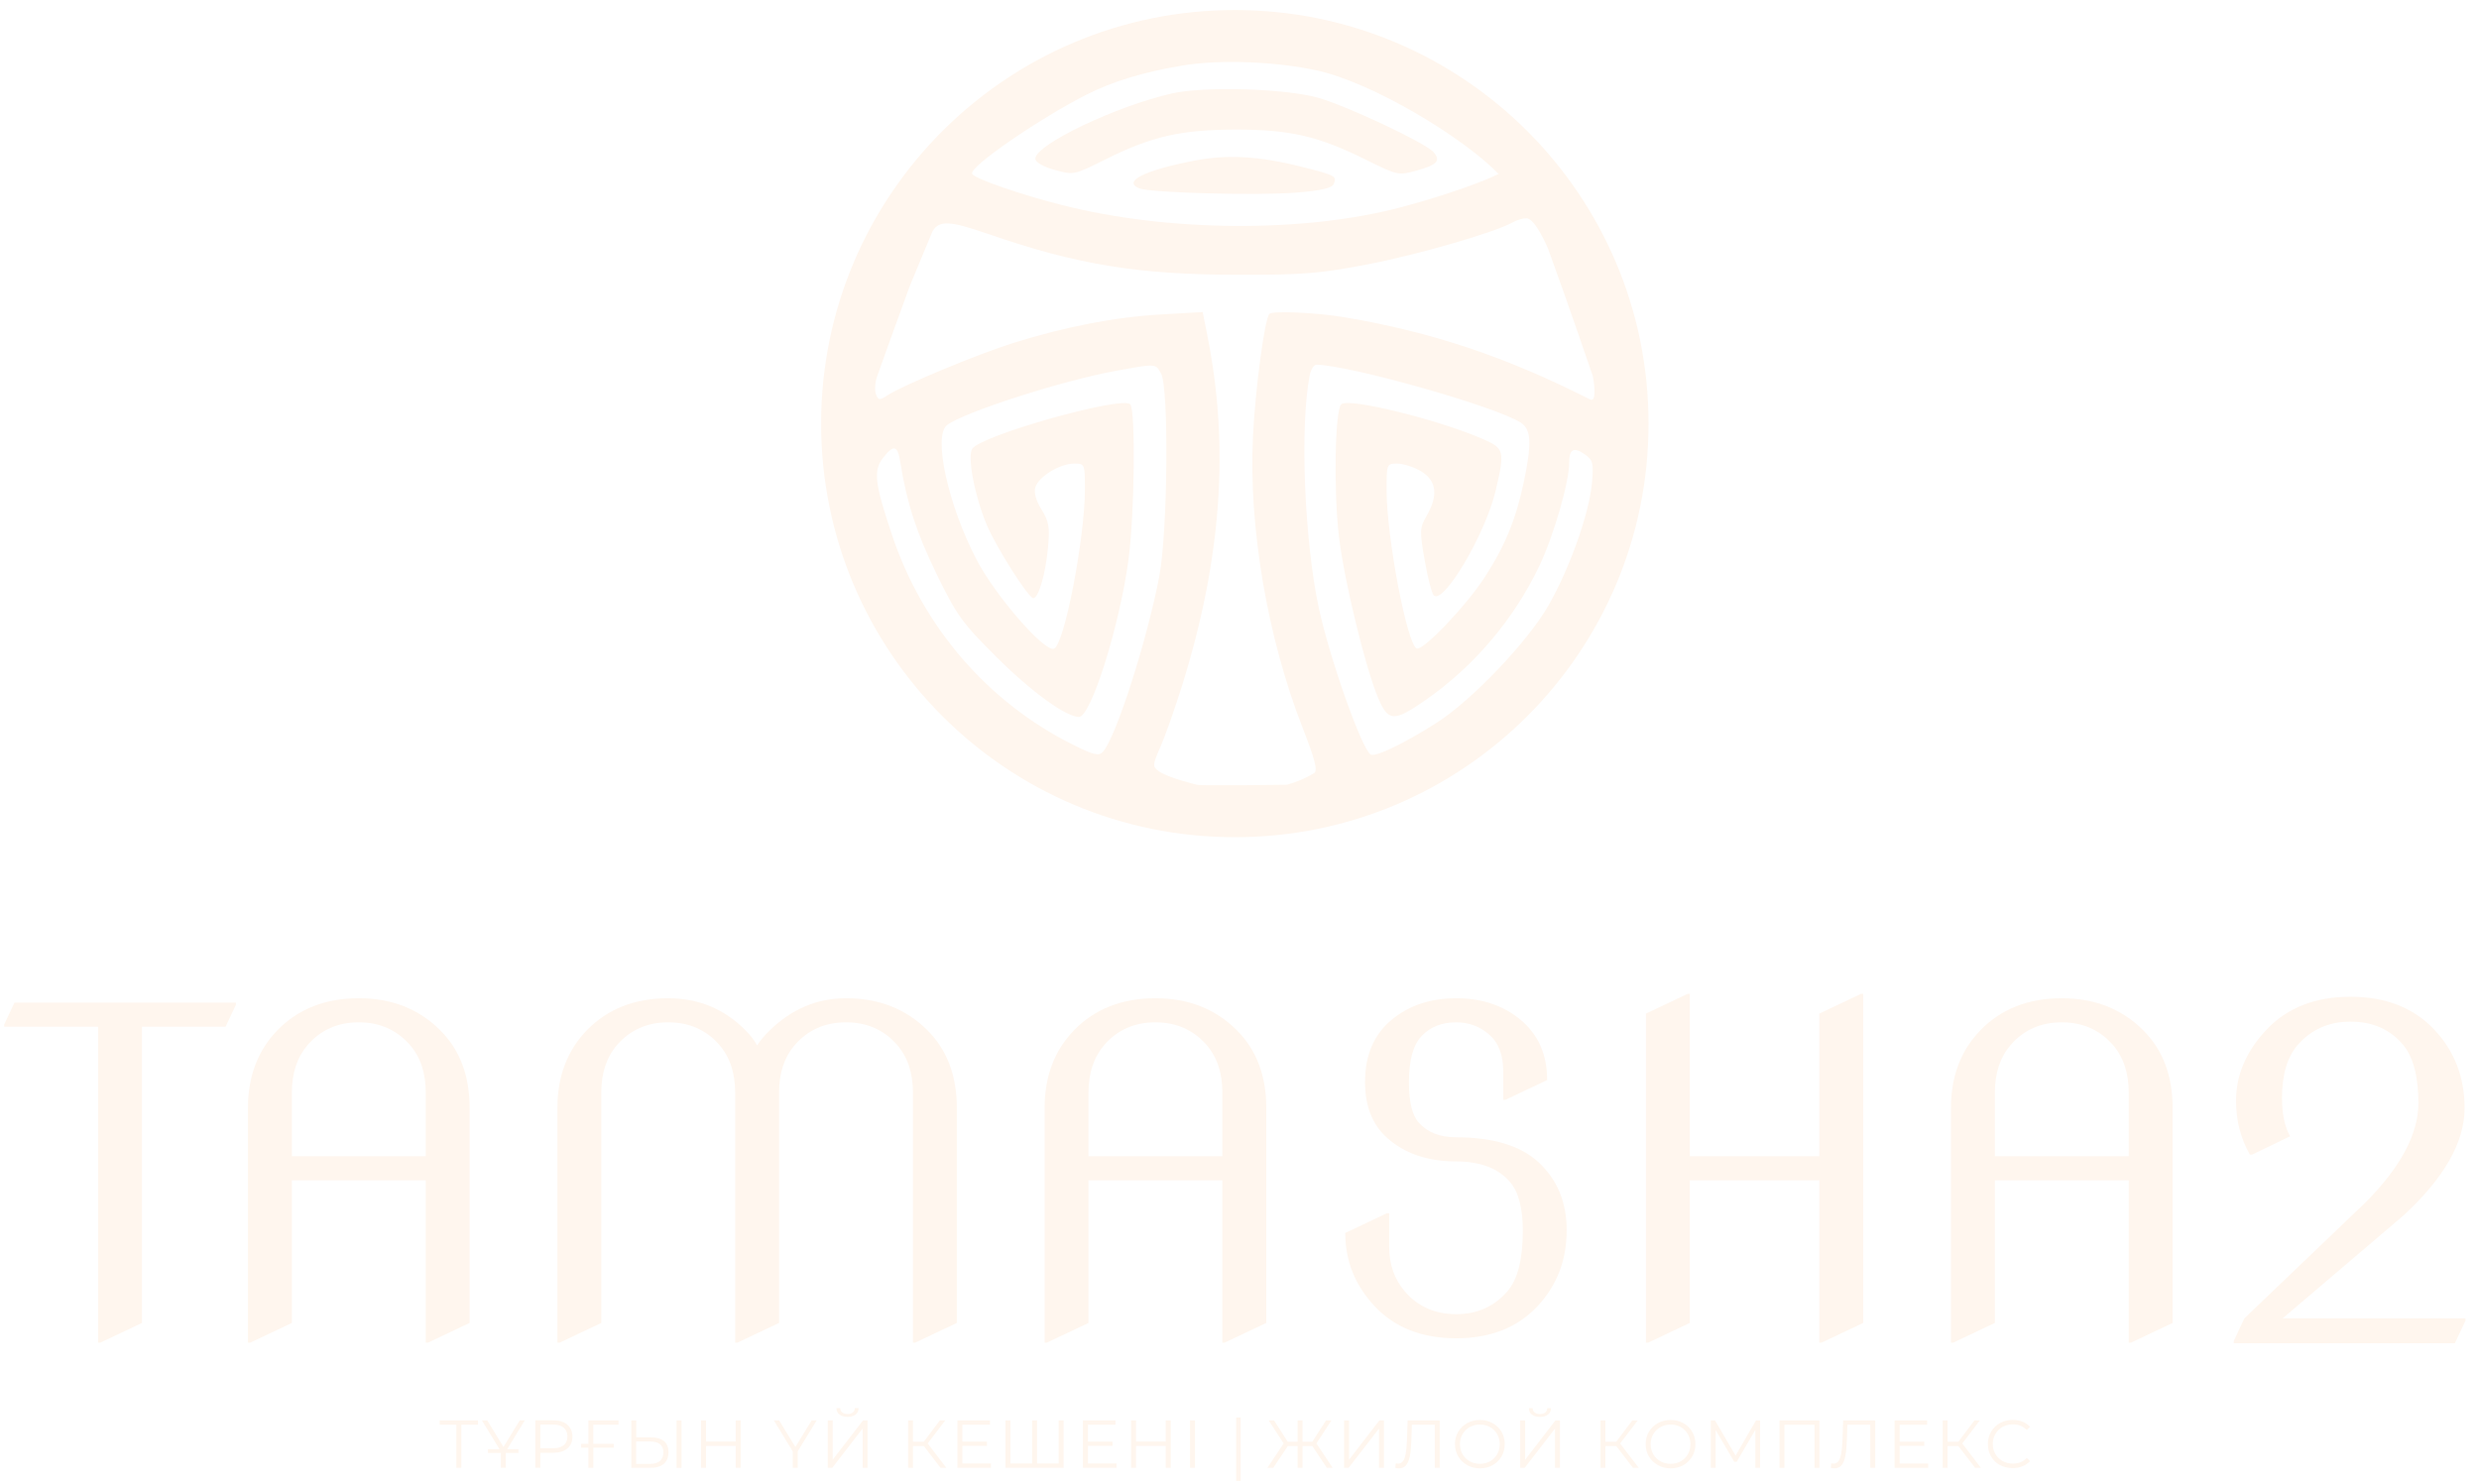
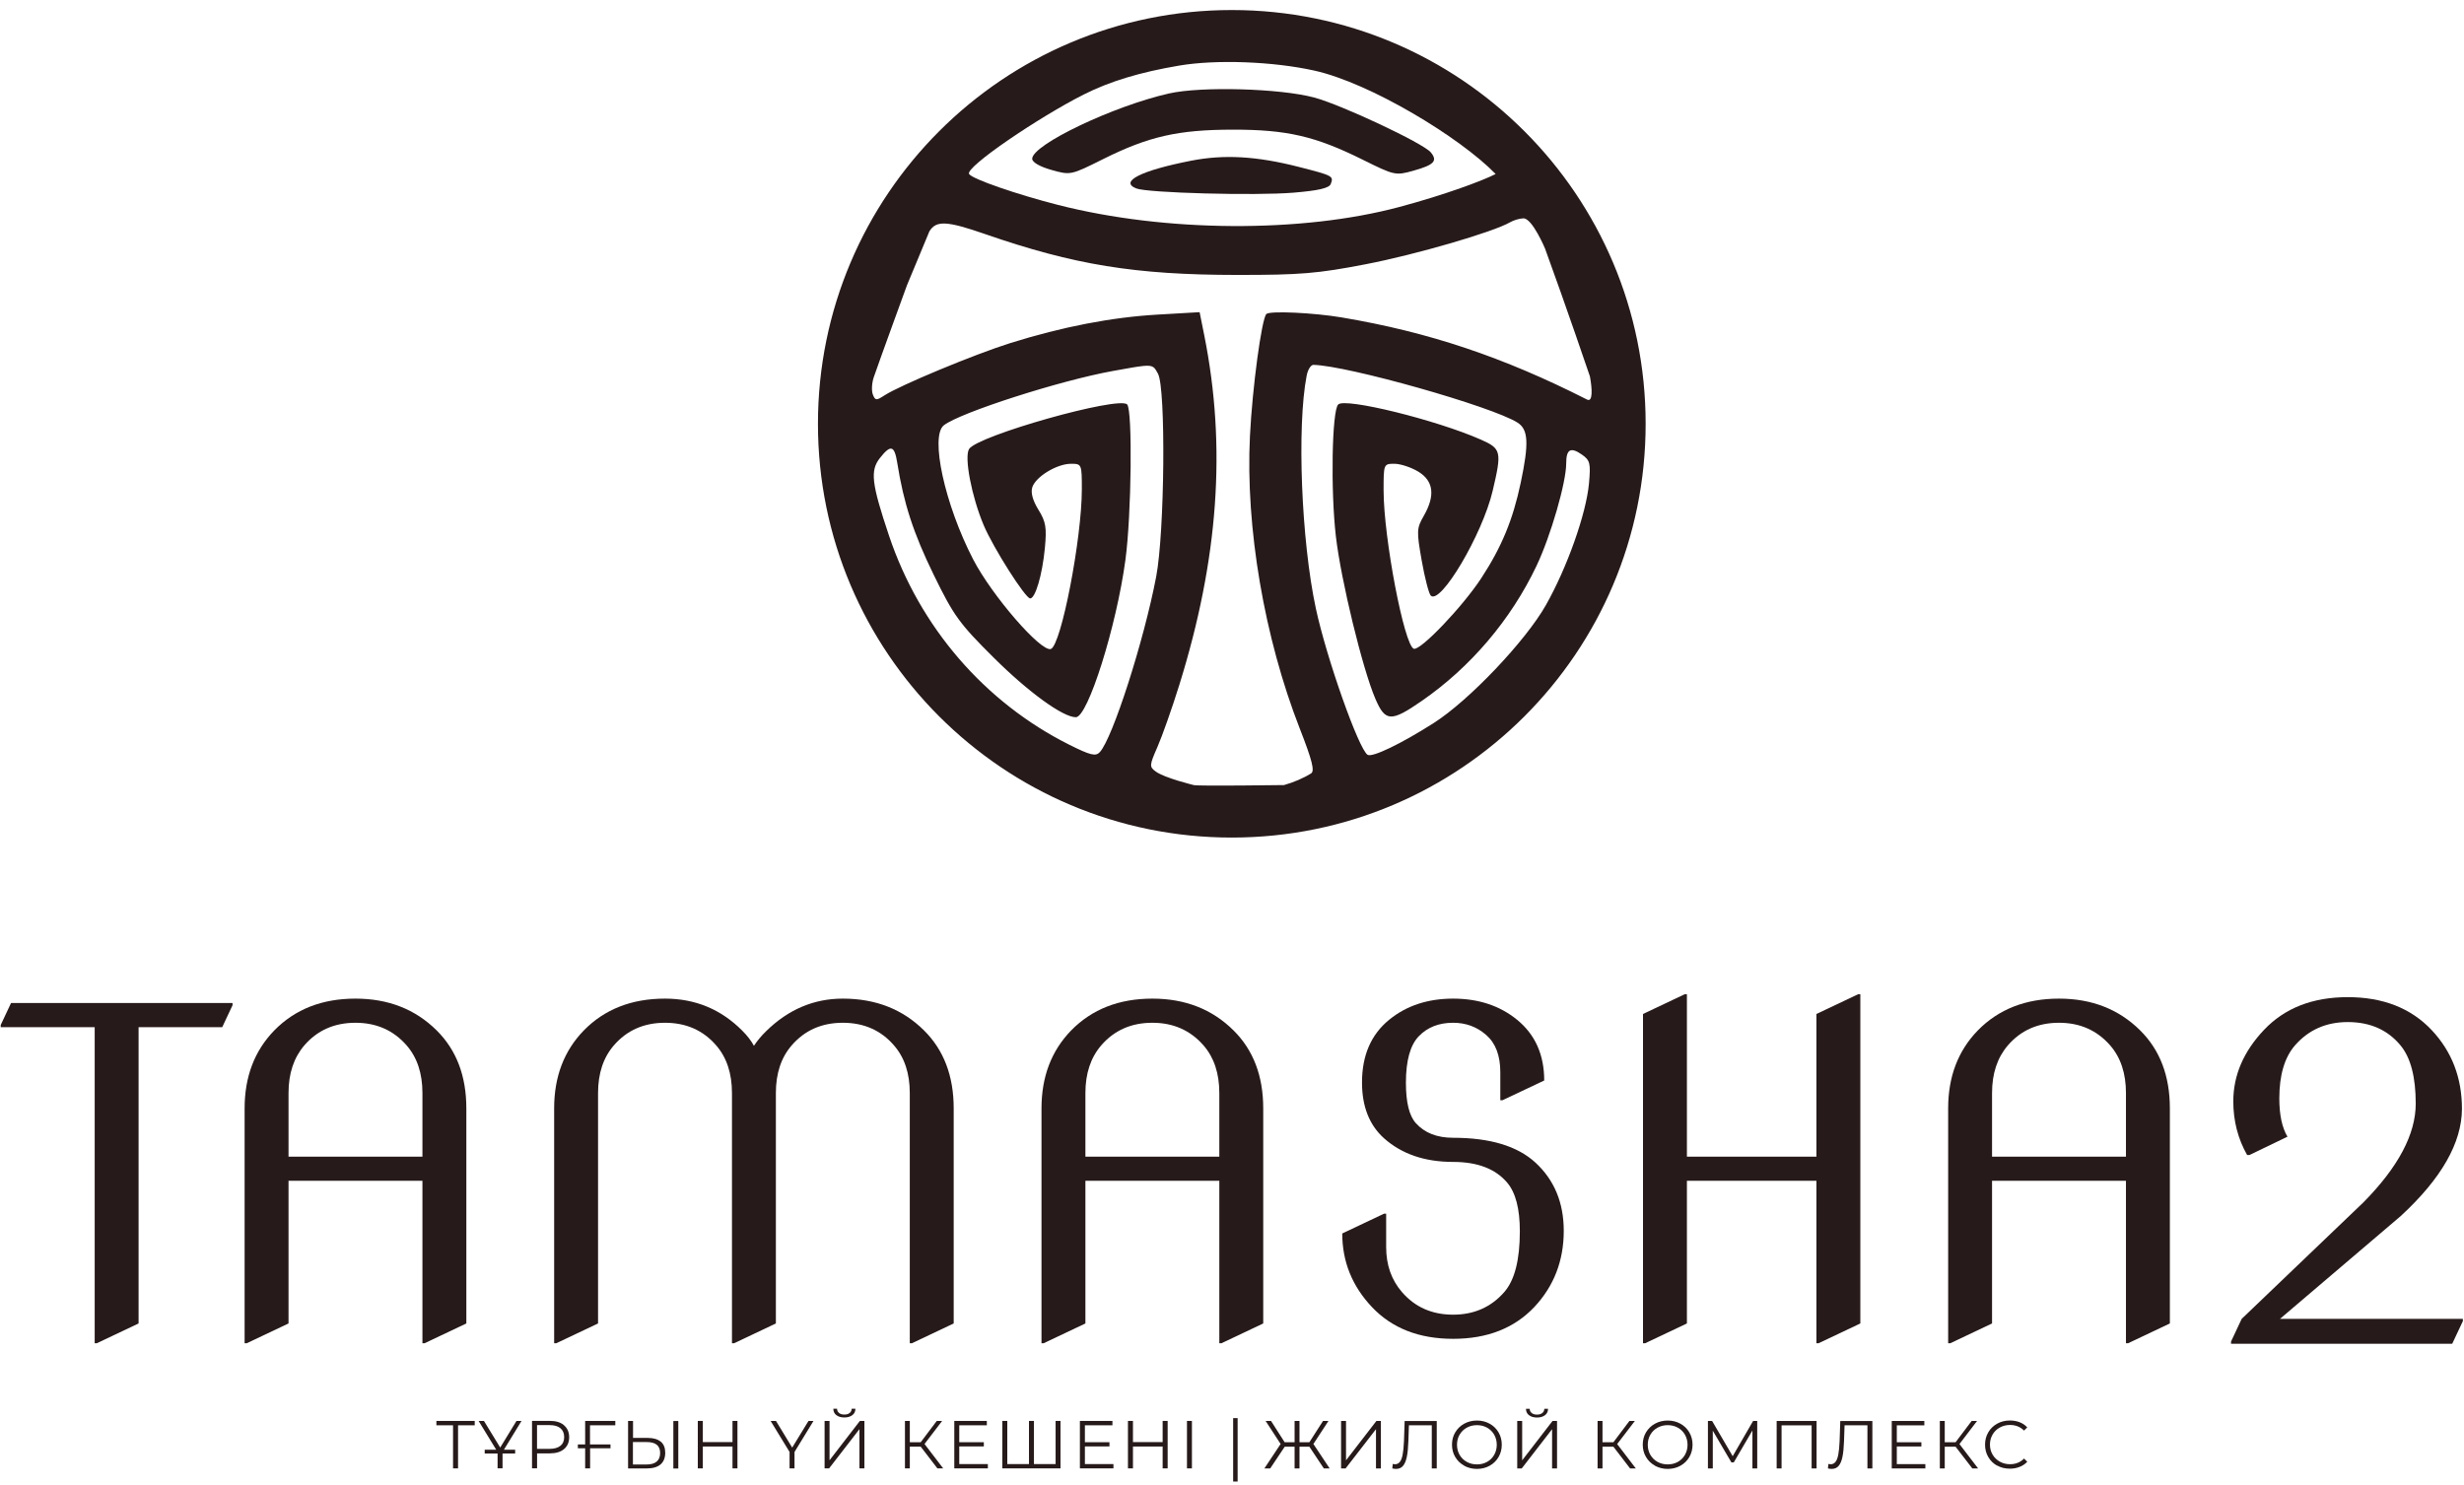
- <svg xmlns="http://www.w3.org/2000/svg" width="157" height="94" viewBox="0 0 157 94" fill="none">
-   <path d="M74.24 5.916C70.714 6.708 65.568 9.163 65.568 10.054C65.568 10.274 66.048 10.553 66.784 10.76C67.993 11.101 68.011 11.097 70.052 10.078C72.935 8.639 74.803 8.214 78.262 8.21C81.687 8.206 83.488 8.622 86.484 10.109C88.499 11.109 88.573 11.125 89.695 10.812C91.017 10.443 91.255 10.193 90.802 9.648C90.32 9.068 85.147 6.636 83.415 6.174C81.253 5.598 76.282 5.458 74.24 5.916Z" fill="#FFF6EE" />
-   <path d="M75.623 10.178C72.452 10.8 71.071 11.498 72.156 11.932C72.872 12.219 79.691 12.402 82.118 12.2C83.687 12.07 84.37 11.911 84.469 11.653C84.663 11.148 84.617 11.123 82.431 10.565C79.769 9.886 77.711 9.769 75.623 10.178Z" fill="#FFF6EE" />
-   <path fill-rule="evenodd" clip-rule="evenodd" d="M78.205 53.038C92.675 53.038 104.406 41.307 104.406 26.837C104.406 12.367 92.675 0.636 78.205 0.636C63.734 0.636 52.004 12.367 52.004 26.837C52.004 41.307 63.734 53.038 78.205 53.038ZM68.836 5.983C70.482 5.153 72.392 4.574 74.869 4.154C77.209 3.757 80.791 3.889 83.415 4.467C86.971 5.252 92.662 8.705 94.91 11.019C94.127 11.421 91.762 12.317 88.82 13.105C82.621 14.765 74.001 14.713 67.202 12.976C64.608 12.313 61.77 11.338 61.573 11.019C61.306 10.588 66.019 7.402 68.836 5.983ZM59.975 26.93C61.021 26.121 67.316 24.099 70.671 23.493L70.882 23.455C72.547 23.154 73.009 23.071 73.256 23.263C73.351 23.337 73.414 23.452 73.502 23.611C73.511 23.628 73.521 23.645 73.531 23.663C74.037 24.574 73.957 33.696 73.418 36.516C72.638 40.599 70.654 46.772 69.845 47.633C69.586 47.909 69.253 47.828 67.927 47.165C62.559 44.48 58.445 39.712 56.503 33.922C55.394 30.616 55.299 29.8 55.927 29.004C56.612 28.135 56.847 28.2 57.023 29.306C57.433 31.877 58.046 33.76 59.325 36.383C60.6 38.997 60.949 39.479 63.148 41.663C65.345 43.844 67.518 45.419 68.332 45.419C69.091 45.419 70.9 39.676 71.47 35.459C71.855 32.61 71.928 25.959 71.579 25.61C71.036 25.068 62.108 27.586 61.573 28.432C61.252 28.939 61.733 31.447 62.496 33.256C63.102 34.691 65.135 37.895 65.441 37.895C65.769 37.895 66.21 36.388 66.369 34.72C66.495 33.404 66.434 33.041 65.961 32.279C65.604 31.702 65.466 31.196 65.573 30.86C65.786 30.188 67.129 29.371 68.019 29.37C68.702 29.369 68.71 29.389 68.71 30.981C68.71 34.112 67.397 40.882 66.748 41.097C66.126 41.304 63.017 37.716 61.827 35.417C60.033 31.952 59.087 27.617 59.975 26.93ZM82.944 23.789C82.319 27.005 82.604 34.228 83.525 38.522C84.202 41.679 86.242 47.452 86.803 47.798C87.1 47.981 88.921 47.104 91 45.779C93.228 44.358 96.797 40.603 98.09 38.32C99.434 35.946 100.645 32.527 100.819 30.613C100.935 29.338 100.889 29.149 100.373 28.788C99.657 28.288 99.377 28.444 99.377 29.343C99.377 30.553 98.397 33.937 97.5 35.828C95.877 39.243 93.321 42.252 90.223 44.392C88.283 45.732 87.923 45.714 87.292 44.244C86.484 42.365 85.116 36.737 84.796 33.975C84.456 31.052 84.544 26.009 84.942 25.613C85.385 25.172 91.147 26.591 93.962 27.834C95.271 28.411 95.311 28.585 94.718 31.096C94.068 33.846 91.416 38.329 90.802 37.716C90.681 37.595 90.423 36.598 90.229 35.501C89.899 33.634 89.907 33.454 90.353 32.677C91.097 31.384 90.985 30.459 90.014 29.867C89.564 29.594 88.885 29.37 88.505 29.37C87.82 29.369 87.814 29.381 87.816 31.061C87.818 34.058 89.121 40.88 89.73 41.082C90.143 41.219 92.819 38.419 94 36.612C95.292 34.636 96.003 32.916 96.498 30.567C97.025 28.066 96.98 27.197 96.298 26.764C94.684 25.739 85.532 23.148 83.372 23.105C83.211 23.102 83.018 23.409 82.944 23.789ZM86.683 16.734C89.863 16.119 94.757 14.696 95.819 14.077C96.048 13.944 96.43 13.832 96.669 13.828C97.231 13.818 98.038 15.742 98.038 15.742C99.377 19.413 100.877 23.833 100.877 23.833C101.024 24.613 101.073 25.493 100.696 25.302C95.394 22.611 90.679 21.031 85.175 20.103C83.377 19.799 80.607 19.673 80.395 19.885C80.094 20.185 79.506 24.55 79.354 27.613C79.067 33.386 80.263 40.397 82.516 46.156C83.292 48.14 83.464 48.823 83.227 48.974C82.75 49.276 82.103 49.548 81.51 49.714C81.51 49.714 76.023 49.79 75.793 49.714C75.793 49.714 73.953 49.267 73.394 48.859C72.978 48.556 72.984 48.471 73.501 47.292C73.802 46.607 74.421 44.851 74.876 43.391C77.362 35.415 77.873 28.291 76.463 21.245L76.168 19.768L73.507 19.922C70.593 20.091 67.485 20.692 64.186 21.724C61.936 22.429 57.185 24.403 56.216 25.037C55.7 25.374 55.628 25.368 55.478 24.978C55.386 24.74 55.414 24.248 55.538 23.885C55.919 22.774 57.636 18.073 57.636 18.073L59.058 14.65C59.486 13.949 60.158 13.982 62.579 14.82C68.227 16.778 72.091 17.406 78.514 17.41C82.548 17.413 83.63 17.324 86.683 16.734Z" fill="#FFF6EE" />
-   <path d="M83.115 91.61H82.491V92.988H82.181V91.61H81.557L80.637 92.988H80.268L81.295 91.441L80.348 89.983H80.689L81.55 91.33H82.181V89.983H82.491V91.33H83.115L83.98 89.983H84.324L83.371 91.441L84.401 92.988H84.032L83.115 91.61Z" fill="#FFF6EE" />
-   <path d="M85.123 89.983H85.437V92.474L87.359 89.983H87.645V92.988H87.334V90.502L85.409 92.988H85.123V89.983Z" fill="#FFF6EE" />
-   <path d="M91.181 89.983V92.988H90.867V90.256H89.419L89.385 91.262C89.37 91.677 89.339 92.01 89.284 92.265C89.231 92.52 89.148 92.708 89.041 92.831C88.933 92.957 88.785 93.019 88.607 93.019C88.53 93.019 88.45 93.009 88.367 92.988L88.395 92.705C88.444 92.717 88.49 92.723 88.536 92.723C88.662 92.723 88.764 92.674 88.844 92.576C88.924 92.477 88.982 92.32 89.022 92.111C89.062 91.902 89.09 91.622 89.105 91.275L89.148 89.986H91.187L91.181 89.983Z" fill="#FFF6EE" />
-   <path d="M92.918 92.812C92.675 92.677 92.487 92.496 92.352 92.265C92.214 92.034 92.146 91.773 92.146 91.484C92.146 91.195 92.214 90.933 92.352 90.702C92.49 90.472 92.678 90.287 92.918 90.155C93.161 90.023 93.428 89.955 93.727 89.955C94.025 89.955 94.289 90.023 94.529 90.155C94.769 90.287 94.956 90.469 95.092 90.702C95.23 90.936 95.298 91.198 95.298 91.487C95.298 91.776 95.227 92.037 95.092 92.271C94.953 92.505 94.766 92.686 94.529 92.819C94.289 92.951 94.022 93.019 93.727 93.019C93.431 93.019 93.161 92.951 92.918 92.819M94.369 92.573C94.563 92.465 94.71 92.314 94.818 92.127C94.926 91.936 94.981 91.724 94.981 91.49C94.981 91.256 94.926 91.044 94.818 90.853C94.71 90.662 94.557 90.515 94.369 90.407C94.175 90.299 93.963 90.247 93.727 90.247C93.49 90.247 93.275 90.299 93.081 90.407C92.887 90.515 92.736 90.665 92.626 90.853C92.515 91.044 92.463 91.256 92.463 91.49C92.463 91.724 92.518 91.936 92.626 92.127C92.736 92.317 92.89 92.465 93.081 92.573C93.275 92.68 93.49 92.733 93.727 92.733C93.963 92.733 94.178 92.68 94.369 92.573Z" fill="#FFF6EE" />
-   <path d="M96.275 89.983H96.589V92.474L98.511 89.983H98.797V92.988H98.483V90.502L96.561 92.988H96.275V89.983ZM97.019 89.617C96.894 89.521 96.832 89.383 96.829 89.211H97.066C97.066 89.324 97.112 89.417 97.195 89.481C97.278 89.549 97.392 89.58 97.527 89.58C97.662 89.58 97.776 89.549 97.859 89.481C97.945 89.417 97.988 89.328 97.991 89.211H98.228C98.228 89.386 98.16 89.521 98.034 89.617C97.908 89.712 97.739 89.764 97.53 89.764C97.321 89.764 97.146 89.715 97.023 89.617" fill="#FFF6EE" />
-   <path d="M102.363 91.61H101.675V92.988H101.364V89.983H101.675V91.33H102.363L103.378 89.983H103.723L102.603 91.444L103.784 92.988H103.421L102.363 91.61Z" fill="#FFF6EE" />
-   <path d="M104.995 92.812C104.753 92.677 104.565 92.496 104.43 92.265C104.291 92.034 104.224 91.773 104.224 91.484C104.224 91.195 104.291 90.933 104.43 90.702C104.568 90.472 104.756 90.287 104.995 90.155C105.238 90.023 105.506 89.955 105.804 89.955C106.102 89.955 106.367 90.023 106.607 90.155C106.846 90.287 107.034 90.469 107.169 90.702C107.308 90.936 107.375 91.198 107.375 91.487C107.375 91.776 107.305 92.037 107.169 92.271C107.031 92.505 106.843 92.686 106.607 92.819C106.367 92.951 106.099 93.019 105.804 93.019C105.509 93.019 105.238 92.951 104.995 92.819M106.447 92.573C106.64 92.465 106.788 92.314 106.896 92.127C107.003 91.936 107.059 91.724 107.059 91.49C107.059 91.256 107.003 91.044 106.896 90.853C106.788 90.662 106.634 90.515 106.447 90.407C106.253 90.299 106.041 90.247 105.804 90.247C105.567 90.247 105.352 90.299 105.158 90.407C104.965 90.515 104.814 90.665 104.703 90.853C104.593 91.044 104.54 91.256 104.54 91.49C104.54 91.724 104.596 91.936 104.703 92.127C104.814 92.317 104.968 92.465 105.158 92.573C105.352 92.68 105.567 92.733 105.804 92.733C106.041 92.733 106.256 92.68 106.447 92.573Z" fill="#FFF6EE" />
-   <path d="M111.471 89.983V92.988H111.167V90.585L109.986 92.606H109.835L108.658 90.598V92.988H108.35V89.983H108.614L109.918 92.213L111.21 89.983H111.471Z" fill="#FFF6EE" />
-   <path d="M115.228 89.983V92.988H114.915V90.26H113.011V92.988H112.701V89.983H115.228Z" fill="#FFF6EE" />
-   <path d="M118.761 89.983V92.988H118.448V90.256H116.999L116.966 91.262C116.95 91.677 116.919 92.01 116.864 92.265C116.812 92.52 116.729 92.708 116.621 92.831C116.514 92.957 116.366 93.019 116.188 93.019C116.111 93.019 116.031 93.009 115.948 92.988L115.975 92.705C116.025 92.717 116.071 92.723 116.117 92.723C116.243 92.723 116.344 92.674 116.424 92.576C116.504 92.477 116.563 92.32 116.603 92.111C116.643 91.902 116.67 91.622 116.686 91.275L116.729 89.986H118.767L118.761 89.983Z" fill="#FFF6EE" />
-   <path d="M122.116 92.714V92.988H119.988V89.983H122.051V90.26H120.308V91.33H121.864V91.597H120.308V92.714H122.116Z" fill="#FFF6EE" />
-   <path d="M124.028 91.61H123.343V92.988H123.032V89.983H123.343V91.33H124.028L125.046 89.983H125.387L124.274 91.444L125.455 92.988H125.089L124.028 91.61Z" fill="#FFF6EE" />
-   <path d="M126.663 92.816C126.423 92.683 126.236 92.502 126.101 92.268C125.962 92.034 125.895 91.773 125.895 91.484C125.895 91.195 125.962 90.933 126.101 90.699C126.236 90.466 126.427 90.284 126.663 90.152C126.903 90.02 127.171 89.952 127.469 89.952C127.69 89.952 127.899 89.989 128.087 90.063C128.278 90.136 128.434 90.247 128.567 90.389L128.364 90.592C128.13 90.355 127.832 90.235 127.475 90.235C127.238 90.235 127.023 90.29 126.826 90.398C126.63 90.506 126.479 90.656 126.371 90.844C126.261 91.035 126.205 91.244 126.205 91.478C126.205 91.711 126.261 91.924 126.371 92.111C126.482 92.302 126.636 92.447 126.826 92.557C127.023 92.665 127.235 92.72 127.475 92.72C127.835 92.72 128.133 92.6 128.364 92.36L128.567 92.563C128.434 92.708 128.275 92.816 128.084 92.889C127.893 92.966 127.687 93.003 127.463 93.003C127.165 93.003 126.897 92.939 126.66 92.803L126.663 92.816Z" fill="#FFF6EE" />
-   <path d="M78.574 89.801H78.291V93.818H78.574V89.801Z" fill="#FFF6EE" />
-   <path d="M30.273 90.256H29.218V92.985H28.901V90.256H27.847V89.98H30.273V90.256Z" fill="#FFF6EE" />
-   <path d="M32.035 91.945V92.982H31.721V91.945L30.519 89.98H30.857L31.887 91.665L32.917 89.98H33.237L32.035 91.945ZM30.906 91.804H32.834V92.043H30.906V91.804Z" fill="#FFF6EE" />
-   <path d="M35.927 90.256C36.142 90.441 36.253 90.693 36.253 91.01C36.253 91.327 36.145 91.582 35.927 91.764C35.712 91.945 35.411 92.034 35.026 92.034H34.221V92.982H33.901V89.977H35.026C35.411 89.977 35.709 90.066 35.927 90.25M35.7 91.558C35.856 91.428 35.936 91.244 35.936 91.004C35.936 90.764 35.856 90.573 35.7 90.441C35.543 90.312 35.315 90.244 35.017 90.244H34.218V91.748H35.017C35.315 91.748 35.543 91.684 35.7 91.551" fill="#FFF6EE" />
-   <path d="M37.572 90.256V91.468H38.87V91.711H37.578V92.985H37.265V91.711H36.803V91.468H37.265V89.98H39.174V90.256H37.572Z" fill="#FFF6EE" />
-   <path d="M42.055 91.293C42.243 91.453 42.335 91.687 42.335 91.997C42.335 92.308 42.237 92.567 42.037 92.736C41.837 92.902 41.551 92.988 41.176 92.988H39.983V89.983H40.296V91.056H41.24C41.594 91.056 41.864 91.139 42.052 91.296M41.797 92.551C41.941 92.428 42.012 92.246 42.012 92.007C42.012 91.545 41.729 91.318 41.16 91.318H40.29V92.739H41.16C41.437 92.739 41.649 92.677 41.794 92.554M42.848 89.986H43.162V92.991H42.848V89.986Z" fill="#FFF6EE" />
-   <path d="M46.907 89.98V92.985H46.593V91.601H44.715V92.985H44.398V89.98H44.715V91.321H46.593V89.98H46.907Z" fill="#FFF6EE" />
-   <path d="M50.52 91.945V92.985H50.206V91.945L49.007 89.98H49.345L50.372 91.668L51.406 89.98H51.722L50.52 91.945Z" fill="#FFF6EE" />
-   <path d="M52.423 89.98H52.737V92.471L54.659 89.98H54.944V92.985H54.631V90.499L52.709 92.985H52.423V89.98ZM53.167 89.614C53.041 89.518 52.98 89.38 52.977 89.207H53.214C53.214 89.321 53.26 89.414 53.343 89.478C53.426 89.546 53.536 89.577 53.675 89.577C53.813 89.577 53.924 89.546 54.007 89.478C54.093 89.414 54.136 89.324 54.139 89.207H54.376C54.376 89.383 54.308 89.518 54.182 89.614C54.056 89.709 53.887 89.761 53.678 89.761C53.469 89.761 53.293 89.712 53.17 89.614" fill="#FFF6EE" />
-   <path d="M58.508 91.607H57.819V92.985H57.512V89.98H57.819V91.33H58.508L59.526 89.98H59.867L58.751 91.441L59.932 92.985H59.566L58.508 91.607Z" fill="#FFF6EE" />
-   <path d="M62.761 92.711V92.985H60.636V89.98H62.696V90.256H60.95V91.327H62.505V91.594H60.95V92.711H62.761Z" fill="#FFF6EE" />
-   <path d="M67.36 89.98V92.985H63.677V89.98H63.99V92.711H65.365V89.98H65.678V92.711H67.05V89.98H67.36Z" fill="#FFF6EE" />
-   <path d="M70.712 92.711V92.985H68.587V89.98H70.647V90.256H68.904V91.327H70.46V91.594H68.904V92.711H70.712Z" fill="#FFF6EE" />
-   <path d="M74.143 89.98V92.985H73.827V91.601H71.948V92.985H71.631V89.98H71.948V91.321H73.827V89.98H74.143Z" fill="#FFF6EE" />
-   <path d="M75.681 89.98H75.367V92.985H75.681V89.98Z" fill="#FFF6EE" />
-   <path d="M6.212 85.058V65.044H0.264V64.906L0.917 63.516H14.941V63.655L14.287 65.044H8.992V83.808L6.351 85.058H6.212Z" fill="#FFF6EE" />
-   <path d="M15.705 85.058V70.187C15.705 68.186 16.331 66.541 17.581 65.253C18.897 63.909 20.611 63.238 22.724 63.238C24.799 63.238 26.514 63.909 27.866 65.253C29.117 66.495 29.743 68.139 29.743 70.187V83.808L27.102 85.058H26.963V74.773H18.485V83.808L15.844 85.058H15.705ZM18.485 73.245H26.963V69.214C26.963 67.972 26.629 66.967 25.962 66.198C25.128 65.244 24.049 64.766 22.724 64.766C21.39 64.766 20.31 65.244 19.485 66.198C18.818 66.976 18.485 67.982 18.485 69.214V73.245Z" fill="#FFF6EE" />
-   <path d="M35.302 85.058V70.187C35.302 68.186 35.928 66.541 37.178 65.253C38.494 63.909 40.208 63.238 42.321 63.238C44.23 63.238 45.856 63.909 47.199 65.253C47.533 65.587 47.783 65.911 47.95 66.226C48.163 65.902 48.422 65.591 48.728 65.295C50.127 63.923 51.744 63.238 53.579 63.238C55.654 63.238 57.368 63.909 58.721 65.253C59.972 66.495 60.598 68.139 60.598 70.187V83.808L57.957 85.058H57.818V69.214C57.818 67.972 57.484 66.967 56.817 66.198C55.992 65.244 54.913 64.766 53.579 64.766C52.245 64.766 51.165 65.244 50.34 66.198C49.673 66.967 49.34 67.972 49.34 69.214V83.808L46.699 85.058H46.56V69.214C46.56 67.972 46.226 66.967 45.559 66.198C44.735 65.244 43.655 64.766 42.321 64.766C40.987 64.766 39.907 65.244 39.083 66.198C38.415 66.967 38.082 67.972 38.082 69.214V83.808L35.441 85.058H35.302Z" fill="#FFF6EE" />
-   <path d="M66.157 85.058V70.187C66.157 68.186 66.782 66.541 68.033 65.253C69.349 63.909 71.063 63.238 73.176 63.238C75.251 63.238 76.966 63.909 78.318 65.253C79.569 66.495 80.195 68.139 80.195 70.187V83.808L77.554 85.058H77.415V74.773H68.937V83.808L66.296 85.058H66.157ZM68.937 73.245H77.415V69.214C77.415 67.972 77.081 66.967 76.414 66.198C75.58 65.244 74.501 64.766 73.176 64.766C71.842 64.766 70.762 65.244 69.937 66.198C69.27 66.976 68.937 67.982 68.937 69.214V73.245Z" fill="#FFF6EE" />
-   <path d="M85.198 78.109L87.839 76.858H87.978V78.971C87.978 80.101 88.311 81.051 88.978 81.82C89.803 82.775 90.883 83.252 92.217 83.252C93.542 83.252 94.621 82.775 95.455 81.82C96.113 81.07 96.442 79.786 96.442 77.97C96.442 76.543 96.173 75.515 95.636 74.885C94.895 74.014 93.755 73.578 92.217 73.578C90.419 73.578 88.96 73.078 87.839 72.077C86.912 71.243 86.449 70.067 86.449 68.547C86.449 66.833 87.023 65.508 88.172 64.572C89.266 63.682 90.614 63.238 92.217 63.238C93.82 63.238 95.168 63.682 96.261 64.572C97.41 65.508 97.985 66.791 97.985 68.422L95.344 69.673H95.205V67.894C95.205 66.837 94.904 66.05 94.302 65.531C93.718 65.021 93.023 64.766 92.217 64.766C91.318 64.766 90.595 65.049 90.049 65.614C89.502 66.18 89.229 67.162 89.229 68.561C89.229 69.802 89.437 70.655 89.854 71.118C90.41 71.739 91.198 72.049 92.217 72.049C94.552 72.049 96.289 72.573 97.429 73.62C98.624 74.723 99.222 76.163 99.222 77.942C99.222 79.833 98.601 81.44 97.359 82.765C96.09 84.109 94.376 84.781 92.217 84.781C90.058 84.781 88.344 84.109 87.074 82.765C85.824 81.44 85.198 79.888 85.198 78.109Z" fill="#FFF6EE" />
-   <path d="M104.239 85.058V64.211L106.88 62.96H107.019V73.245H115.219V64.211L117.86 62.96H117.999V83.808L115.358 85.058H115.219V74.773H107.019V83.808L104.378 85.058H104.239Z" fill="#FFF6EE" />
-   <path d="M123.558 85.058V70.187C123.558 68.186 124.184 66.541 125.435 65.253C126.75 63.909 128.465 63.238 130.577 63.238C132.653 63.238 134.367 63.909 135.72 65.253C136.97 66.495 137.596 68.139 137.596 70.187V83.808L134.955 85.058H134.816V74.773H126.338V83.808L123.697 85.058H123.558ZM126.338 73.245H134.816V69.214C134.816 67.972 134.483 66.967 133.815 66.198C132.982 65.244 131.902 64.766 130.577 64.766C129.243 64.766 128.163 65.244 127.339 66.198C126.672 66.976 126.338 67.982 126.338 69.214V73.245Z" fill="#FFF6EE" />
-   <path d="M141.469 85.094V84.951L142.143 83.516L149.847 76.142C152.057 73.904 153.161 71.819 153.161 69.887C153.161 68.204 152.841 66.975 152.2 66.2C151.387 65.215 150.273 64.722 148.857 64.722C147.49 64.722 146.375 65.215 145.515 66.2C144.855 66.965 144.525 68.084 144.525 69.557C144.525 70.59 144.697 71.398 145.041 71.982L142.631 73.144H142.487C141.904 72.111 141.612 70.977 141.612 69.743C141.612 68.098 142.258 66.592 143.549 65.224C144.859 63.837 146.629 63.144 148.857 63.144C151.086 63.144 152.855 63.837 154.166 65.224C155.447 66.582 156.088 68.247 156.088 70.217C156.078 72.369 154.787 74.631 152.214 77.003L144.568 83.516H156.145V83.66L155.471 85.094H141.469Z" fill="#FFF6EE" />
+ <svg xmlns="http://www.w3.org/2000/svg" width="156" height="94" viewBox="0 0 156 94" fill="none">
+   <path d="M74.023 5.916C70.496 6.708 65.35 9.163 65.35 10.054C65.35 10.274 65.83 10.553 66.566 10.76C67.775 11.101 67.794 11.097 69.834 10.078C72.717 8.639 74.585 8.214 78.044 8.21C81.469 8.206 83.271 8.622 86.266 10.108C88.281 11.109 88.355 11.125 89.477 10.812C90.799 10.442 91.037 10.192 90.584 9.647C90.102 9.068 84.929 6.635 83.198 6.174C81.035 5.597 76.064 5.458 74.023 5.916Z" fill="#271A1A" />
+   <path d="M75.405 10.178C72.234 10.8 70.853 11.498 71.938 11.932C72.654 12.218 79.473 12.402 81.901 12.2C83.469 12.07 84.152 11.911 84.251 11.653C84.445 11.148 84.399 11.123 82.213 10.565C79.552 9.886 77.493 9.769 75.405 10.178Z" fill="#271A1A" />
+   <path fill-rule="evenodd" clip-rule="evenodd" d="M77.987 53.038C92.458 53.038 104.188 41.307 104.188 26.837C104.188 12.366 92.458 0.636 77.987 0.636C63.517 0.636 51.786 12.366 51.786 26.837C51.786 41.307 63.517 53.038 77.987 53.038ZM68.618 5.982C70.264 5.153 72.174 4.574 74.651 4.154C76.991 3.757 80.573 3.888 83.198 4.467C86.754 5.251 92.444 8.705 94.692 11.019C93.909 11.421 91.544 12.317 88.602 13.105C82.404 14.764 73.783 14.713 66.984 12.976C64.39 12.313 61.552 11.338 61.355 11.019C61.088 10.588 65.801 7.402 68.618 5.982ZM59.758 26.93C60.803 26.121 67.098 24.099 70.453 23.493L70.665 23.455C72.329 23.154 72.791 23.071 73.038 23.263C73.133 23.337 73.197 23.452 73.284 23.61C73.294 23.628 73.303 23.645 73.313 23.663C73.819 24.573 73.739 33.695 73.2 36.516C72.421 40.598 70.436 46.771 69.627 47.633C69.368 47.909 69.035 47.828 67.709 47.165C62.341 44.48 58.228 39.712 56.285 33.922C55.176 30.616 55.081 29.8 55.709 29.004C56.394 28.135 56.629 28.2 56.806 29.306C57.215 31.877 57.828 33.76 59.107 36.383C60.382 38.996 60.731 39.478 62.93 41.662C65.127 43.844 67.3 45.418 68.114 45.418C68.873 45.418 70.683 39.676 71.252 35.459C71.637 32.61 71.71 25.959 71.361 25.609C70.818 25.067 61.89 27.586 61.355 28.432C61.035 28.939 61.515 31.447 62.278 33.255C62.884 34.691 64.918 37.895 65.223 37.895C65.551 37.895 65.992 36.388 66.151 34.72C66.277 33.404 66.216 33.041 65.744 32.278C65.386 31.701 65.248 31.196 65.355 30.86C65.569 30.188 66.911 29.371 67.801 29.369C68.484 29.368 68.493 29.389 68.493 30.98C68.493 34.112 67.18 40.881 66.53 41.097C65.908 41.304 62.799 37.716 61.609 35.416C59.815 31.951 58.87 27.617 59.758 26.93ZM82.727 23.788C82.102 27.005 82.386 34.227 83.307 38.522C83.984 41.679 86.024 47.452 86.586 47.798C86.882 47.98 88.703 47.104 90.782 45.778C93.01 44.357 96.579 40.602 97.872 38.32C99.217 35.946 100.427 32.526 100.601 30.613C100.717 29.337 100.671 29.149 100.155 28.788C99.44 28.288 99.159 28.444 99.159 29.343C99.159 30.553 98.179 33.937 97.282 35.827C95.66 39.243 93.103 42.252 90.005 44.392C88.065 45.732 87.705 45.714 87.074 44.243C86.266 42.365 84.898 36.737 84.578 33.975C84.238 31.052 84.326 26.009 84.724 25.613C85.167 25.172 90.929 26.591 93.744 27.833C95.053 28.411 95.093 28.585 94.5 31.095C93.85 33.846 91.199 38.329 90.584 37.716C90.463 37.595 90.205 36.598 90.011 35.501C89.681 33.633 89.689 33.453 90.136 32.677C90.879 31.384 90.767 30.458 89.796 29.867C89.347 29.594 88.668 29.37 88.288 29.369C87.602 29.368 87.596 29.381 87.598 31.061C87.6 34.058 88.903 40.879 89.512 41.082C89.926 41.219 92.601 38.419 93.782 36.612C95.074 34.635 95.785 32.916 96.28 30.567C96.808 28.066 96.762 27.197 96.08 26.764C94.467 25.738 85.314 23.148 83.154 23.105C82.993 23.102 82.8 23.409 82.727 23.788ZM86.465 16.733C89.645 16.119 94.539 14.696 95.602 14.077C95.83 13.944 96.213 13.832 96.451 13.827C97.013 13.818 97.82 15.742 97.82 15.742C99.159 19.412 100.66 23.833 100.66 23.833C100.806 24.613 100.855 25.493 100.479 25.302C95.176 22.61 90.461 21.031 84.957 20.103C83.159 19.799 80.389 19.673 80.177 19.884C79.876 20.185 79.288 24.55 79.136 27.613C78.849 33.385 80.045 40.396 82.298 46.156C83.074 48.139 83.246 48.823 83.009 48.974C82.532 49.276 81.885 49.547 81.292 49.714C81.292 49.714 75.805 49.79 75.575 49.714C75.575 49.714 73.735 49.267 73.176 48.859C72.76 48.556 72.766 48.471 73.283 47.292C73.584 46.606 74.203 44.851 74.658 43.391C77.145 35.414 77.655 28.291 76.246 21.245L75.95 19.768L73.289 19.922C70.375 20.091 67.267 20.692 63.968 21.724C61.718 22.429 56.968 24.403 55.998 25.037C55.482 25.374 55.41 25.368 55.26 24.977C55.169 24.739 55.196 24.248 55.321 23.884C55.702 22.774 57.418 18.073 57.418 18.073L58.841 14.65C59.269 13.949 59.941 13.981 62.361 14.82C68.01 16.777 71.873 17.405 78.296 17.41C82.33 17.413 83.413 17.323 86.465 16.733Z" fill="#271A1A" />
+   <path d="M82.898 91.61H82.273V92.988H81.963V91.61H81.339L80.419 92.988H80.05L81.078 91.44L80.13 89.982H80.472L81.333 91.33H81.963V89.982H82.273V91.33H82.898L83.762 89.982H84.106L83.153 91.44L84.183 92.988H83.814L82.898 91.61Z" fill="#271A1A" />
+   <path d="M84.906 89.982H85.219V92.474L87.141 89.982H87.427V92.988H87.116V90.502L85.192 92.988H84.906V89.982Z" fill="#271A1A" />
+   <path d="M90.963 89.982V92.988H90.649V90.256H89.201L89.167 91.262C89.152 91.677 89.121 92.009 89.066 92.265C89.013 92.52 88.93 92.708 88.823 92.831C88.715 92.957 88.568 93.018 88.389 93.018C88.312 93.018 88.232 93.009 88.149 92.988L88.177 92.705C88.226 92.717 88.272 92.723 88.319 92.723C88.445 92.723 88.546 92.674 88.626 92.575C88.706 92.477 88.764 92.32 88.804 92.111C88.844 91.902 88.872 91.622 88.887 91.274L88.93 89.986H90.969L90.963 89.982Z" fill="#271A1A" />
+   <path d="M92.7 92.812C92.457 92.677 92.27 92.495 92.134 92.265C91.996 92.034 91.928 91.773 91.928 91.484C91.928 91.194 91.996 90.933 92.134 90.702C92.273 90.472 92.46 90.287 92.7 90.155C92.943 90.022 93.21 89.955 93.509 89.955C93.807 89.955 94.071 90.022 94.311 90.155C94.551 90.287 94.739 90.468 94.874 90.702C95.012 90.936 95.08 91.197 95.08 91.487C95.08 91.776 95.009 92.037 94.874 92.271C94.736 92.505 94.548 92.686 94.311 92.818C94.071 92.951 93.804 93.018 93.509 93.018C93.213 93.018 92.943 92.951 92.7 92.818M94.151 92.572C94.345 92.465 94.493 92.314 94.6 92.126C94.708 91.936 94.763 91.723 94.763 91.49C94.763 91.256 94.708 91.044 94.6 90.853C94.493 90.662 94.339 90.514 94.151 90.407C93.958 90.299 93.746 90.247 93.509 90.247C93.272 90.247 93.057 90.299 92.863 90.407C92.669 90.514 92.519 90.665 92.408 90.853C92.297 91.044 92.245 91.256 92.245 91.49C92.245 91.723 92.3 91.936 92.408 92.126C92.519 92.317 92.672 92.465 92.863 92.572C93.057 92.68 93.272 92.732 93.509 92.732C93.746 92.732 93.961 92.68 94.151 92.572Z" fill="#271A1A" />
+   <path d="M96.058 89.982H96.371V92.474L98.293 89.982H98.579V92.988H98.265V90.502L96.344 92.988H96.058V89.982ZM96.802 89.616C96.676 89.521 96.614 89.383 96.611 89.21H96.848C96.848 89.324 96.894 89.416 96.977 89.481C97.06 89.549 97.174 89.579 97.309 89.579C97.444 89.579 97.558 89.549 97.641 89.481C97.727 89.416 97.77 89.327 97.773 89.21H98.01C98.01 89.386 97.942 89.521 97.817 89.616C97.69 89.712 97.521 89.764 97.312 89.764C97.103 89.764 96.928 89.715 96.805 89.616" fill="#271A1A" />
+   <path d="M102.146 91.61H101.457V92.988H101.146V89.982H101.457V91.33H102.146L103.16 89.982H103.505L102.386 91.444L103.566 92.988H103.203L102.146 91.61Z" fill="#271A1A" />
+   <path d="M104.778 92.812C104.535 92.677 104.347 92.495 104.212 92.265C104.074 92.034 104.006 91.773 104.006 91.484C104.006 91.194 104.074 90.933 104.212 90.702C104.35 90.472 104.538 90.287 104.778 90.155C105.021 90.022 105.288 89.955 105.586 89.955C105.885 89.955 106.149 90.022 106.389 90.155C106.629 90.287 106.816 90.468 106.952 90.702C107.09 90.936 107.158 91.197 107.158 91.487C107.158 91.776 107.087 92.037 106.952 92.271C106.813 92.505 106.626 92.686 106.389 92.818C106.149 92.951 105.882 93.018 105.586 93.018C105.291 93.018 105.021 92.951 104.778 92.818M106.229 92.572C106.423 92.465 106.57 92.314 106.678 92.126C106.786 91.936 106.841 91.723 106.841 91.49C106.841 91.256 106.786 91.044 106.678 90.853C106.57 90.662 106.417 90.514 106.229 90.407C106.035 90.299 105.823 90.247 105.586 90.247C105.35 90.247 105.134 90.299 104.941 90.407C104.747 90.514 104.596 90.665 104.486 90.853C104.375 91.044 104.323 91.256 104.323 91.49C104.323 91.723 104.378 91.936 104.486 92.126C104.596 92.317 104.75 92.465 104.941 92.572C105.134 92.68 105.35 92.732 105.586 92.732C105.823 92.732 106.038 92.68 106.229 92.572Z" fill="#271A1A" />
+   <path d="M111.253 89.982V92.988H110.949V90.585L109.768 92.606H109.617L108.44 90.598V92.988H108.132V89.982H108.397L109.7 92.213L110.992 89.982H111.253Z" fill="#271A1A" />
+   <path d="M115.011 89.982V92.988H114.697V90.259H112.794V92.988H112.483V89.982H115.011Z" fill="#271A1A" />
+   <path d="M118.543 89.982V92.988H118.23V90.256H116.782L116.748 91.262C116.732 91.677 116.702 92.009 116.646 92.265C116.594 92.52 116.511 92.708 116.403 92.831C116.296 92.957 116.148 93.018 115.97 93.018C115.893 93.018 115.813 93.009 115.73 92.988L115.758 92.705C115.807 92.717 115.853 92.723 115.899 92.723C116.025 92.723 116.127 92.674 116.207 92.575C116.287 92.477 116.345 92.32 116.385 92.111C116.425 91.902 116.453 91.622 116.468 91.274L116.511 89.986H118.55L118.543 89.982Z" fill="#271A1A" />
+   <path d="M121.898 92.714V92.988H119.77V89.982H121.833V90.259H120.09V91.33H121.646V91.597H120.09V92.714H121.898Z" fill="#271A1A" />
+   <path d="M123.81 91.61H123.125V92.988H122.814V89.982H123.125V91.33H123.81L124.828 89.982H125.17L124.056 91.444L125.237 92.988H124.871L123.81 91.61Z" fill="#271A1A" />
+   <path d="M126.446 92.815C126.206 92.683 126.018 92.502 125.883 92.268C125.744 92.034 125.677 91.773 125.677 91.484C125.677 91.194 125.744 90.933 125.883 90.699C126.018 90.465 126.209 90.284 126.446 90.152C126.685 90.019 126.953 89.952 127.251 89.952C127.473 89.952 127.682 89.989 127.869 90.062C128.06 90.136 128.217 90.247 128.349 90.388L128.146 90.591C127.912 90.355 127.614 90.235 127.257 90.235C127.021 90.235 126.805 90.29 126.609 90.398C126.412 90.505 126.261 90.656 126.153 90.844C126.043 91.034 125.987 91.243 125.987 91.477C125.987 91.711 126.043 91.923 126.153 92.111C126.264 92.302 126.418 92.446 126.609 92.557C126.805 92.665 127.017 92.72 127.257 92.72C127.617 92.72 127.915 92.6 128.146 92.36L128.349 92.563C128.217 92.708 128.057 92.815 127.866 92.889C127.675 92.966 127.469 93.003 127.245 93.003C126.947 93.003 126.679 92.938 126.442 92.803L126.446 92.815Z" fill="#271A1A" />
+   <path d="M78.356 89.801H78.073V93.818H78.356V89.801Z" fill="#271A1A" />
+   <path d="M30.055 90.256H29V92.984H28.683V90.256H27.629V89.979H30.055V90.256Z" fill="#271A1A" />
+   <path d="M31.817 91.945V92.981H31.503V91.945L30.301 89.979H30.639L31.669 91.665L32.699 89.979H33.019L31.817 91.945ZM30.688 91.803H32.616V92.043H30.688V91.803Z" fill="#271A1A" />
+   <path d="M35.709 90.256C35.925 90.441 36.035 90.693 36.035 91.01C36.035 91.327 35.928 91.582 35.709 91.763C35.494 91.945 35.193 92.034 34.809 92.034H34.003V92.981H33.683V89.976H34.809C35.193 89.976 35.491 90.066 35.709 90.25M35.482 91.557C35.639 91.428 35.719 91.243 35.719 91.004C35.719 90.764 35.639 90.573 35.482 90.441C35.325 90.311 35.097 90.244 34.799 90.244H34V91.748H34.799C35.097 91.748 35.325 91.683 35.482 91.551" fill="#271A1A" />
+   <path d="M37.354 90.256V91.468H38.652V91.711H37.361V92.984H37.047V91.711H36.586V91.468H37.047V89.979H38.956V90.256H37.354Z" fill="#271A1A" />
+   <path d="M41.837 91.293C42.025 91.453 42.117 91.686 42.117 91.997C42.117 92.308 42.019 92.566 41.819 92.735C41.619 92.901 41.333 92.988 40.958 92.988H39.765V89.982H40.079V91.056H41.023C41.376 91.056 41.647 91.139 41.834 91.296M41.579 92.551C41.724 92.428 41.794 92.246 41.794 92.006C41.794 91.545 41.511 91.317 40.943 91.317H40.072V92.738H40.943C41.219 92.738 41.431 92.677 41.576 92.554M42.631 89.986H42.944V92.991H42.631V89.986Z" fill="#271A1A" />
+   <path d="M46.689 89.979V92.984H46.376V91.6H44.497V92.984H44.18V89.979H44.497V91.32H46.376V89.979H46.689Z" fill="#271A1A" />
+   <path d="M50.302 91.945V92.984H49.989V91.945L48.789 89.979H49.128L50.155 91.668L51.188 89.979H51.504L50.302 91.945Z" fill="#271A1A" />
+   <path d="M52.206 89.979H52.519V92.471L54.441 89.979H54.727V92.984H54.413V90.499L52.491 92.984H52.206V89.979ZM52.95 89.613C52.824 89.518 52.762 89.379 52.759 89.207H52.996C52.996 89.321 53.042 89.413 53.125 89.478C53.208 89.546 53.319 89.576 53.457 89.576C53.595 89.576 53.706 89.546 53.789 89.478C53.875 89.413 53.918 89.324 53.921 89.207H54.158C54.158 89.383 54.09 89.518 53.964 89.613C53.838 89.709 53.669 89.761 53.46 89.761C53.251 89.761 53.076 89.712 52.953 89.613" fill="#271A1A" />
+   <path d="M58.29 91.606H57.602V92.984H57.294V89.979H57.602V91.33H58.29L59.308 89.979H59.649L58.533 91.44L59.714 92.984H59.348L58.29 91.606Z" fill="#271A1A" />
+   <path d="M62.543 92.711V92.984H60.418V89.979H62.478V90.256H60.732V91.327H62.288V91.594H60.732V92.711H62.543Z" fill="#271A1A" />
+   <path d="M67.143 89.979V92.984H63.459V89.979H63.773V92.711H65.147V89.979H65.461V92.711H66.832V89.979H67.143Z" fill="#271A1A" />
+   <path d="M70.494 92.711V92.984H68.37V89.979H70.43V90.256H68.686V91.327H70.242V91.594H68.686V92.711H70.494Z" fill="#271A1A" />
+   <path d="M73.926 89.979V92.984H73.609V91.6H71.73V92.984H71.413V89.979H71.73V91.32H73.609V89.979H73.926Z" fill="#271A1A" />
+   <path d="M75.463 89.979H75.149V92.984H75.463V89.979Z" fill="#271A1A" />
+   <path d="M5.995 85.058V65.044H0.046V64.905L0.699 63.515H14.723V63.654L14.07 65.044H8.774V83.807L6.133 85.058H5.995Z" fill="#271A1A" />
+   <path d="M15.487 85.058V70.187C15.487 68.185 16.113 66.541 17.364 65.253C18.679 63.909 20.393 63.237 22.506 63.237C24.582 63.237 26.296 63.909 27.649 65.253C28.899 66.494 29.525 68.139 29.525 70.187V83.807L26.884 85.058H26.745V74.773H18.267V83.807L15.626 85.058H15.487ZM18.267 73.244H26.745V69.214C26.745 67.972 26.412 66.967 25.744 66.198C24.91 65.243 23.831 64.766 22.506 64.766C21.172 64.766 20.092 65.243 19.268 66.198C18.601 66.976 18.267 67.981 18.267 69.214V73.244Z" fill="#271A1A" />
+   <path d="M35.084 85.058V70.187C35.084 68.185 35.71 66.541 36.961 65.253C38.276 63.909 39.99 63.237 42.103 63.237C44.012 63.237 45.638 63.909 46.981 65.253C47.315 65.586 47.565 65.911 47.732 66.226C47.945 65.901 48.205 65.591 48.51 65.294C49.91 63.923 51.526 63.237 53.361 63.237C55.437 63.237 57.151 63.909 58.504 65.253C59.754 66.494 60.38 68.139 60.38 70.187V83.807L57.739 85.058H57.6V69.214C57.6 67.972 57.267 66.967 56.599 66.198C55.775 65.243 54.695 64.766 53.361 64.766C52.027 64.766 50.947 65.243 50.123 66.198C49.456 66.967 49.122 67.972 49.122 69.214V83.807L46.481 85.058H46.342V69.214C46.342 67.972 46.009 66.967 45.342 66.198C44.517 65.243 43.437 64.766 42.103 64.766C40.769 64.766 39.689 65.243 38.865 66.198C38.198 66.967 37.864 67.972 37.864 69.214V83.807L35.223 85.058H35.084Z" fill="#271A1A" />
+   <path d="M65.939 85.058V70.187C65.939 68.185 66.565 66.541 67.816 65.253C69.131 63.909 70.846 63.237 72.958 63.237C75.034 63.237 76.748 63.909 78.1 65.253C79.351 66.494 79.977 68.139 79.977 70.187V83.807L77.336 85.058H77.197V74.773H68.719V83.807L66.078 85.058H65.939ZM68.719 73.244H77.197V69.214C77.197 67.972 76.864 66.967 76.196 66.198C75.362 65.243 74.283 64.766 72.958 64.766C71.624 64.766 70.544 65.243 69.72 66.198C69.052 66.976 68.719 67.981 68.719 69.214V73.244Z" fill="#271A1A" />
+   <path d="M84.98 78.109L87.621 76.858H87.76V78.971C87.76 80.101 88.094 81.051 88.761 81.82C89.585 82.774 90.665 83.251 91.999 83.251C93.324 83.251 94.404 82.774 95.237 81.82C95.895 81.069 96.224 79.786 96.224 77.97C96.224 76.543 95.956 75.515 95.418 74.885C94.677 74.013 93.537 73.578 91.999 73.578C90.202 73.578 88.742 73.078 87.621 72.077C86.695 71.243 86.231 70.066 86.231 68.547C86.231 66.832 86.806 65.507 87.955 64.572C89.048 63.682 90.396 63.237 91.999 63.237C93.602 63.237 94.95 63.682 96.044 64.572C97.193 65.507 97.767 66.791 97.767 68.422L95.126 69.672H94.987V67.894C94.987 66.837 94.686 66.05 94.084 65.531C93.5 65.021 92.805 64.766 91.999 64.766C91.1 64.766 90.378 65.049 89.831 65.614C89.284 66.179 89.011 67.162 89.011 68.561C89.011 69.802 89.219 70.655 89.636 71.118C90.192 71.739 90.98 72.049 91.999 72.049C94.334 72.049 96.071 72.573 97.211 73.62C98.406 74.722 99.004 76.163 99.004 77.942C99.004 79.832 98.383 81.44 97.142 82.765C95.872 84.109 94.158 84.78 91.999 84.78C89.84 84.78 88.126 84.109 86.857 82.765C85.606 81.44 84.98 79.888 84.98 78.109Z" fill="#271A1A" />
+   <path d="M104.021 85.058V64.21L106.662 62.959H106.801V73.244H115.001V64.21L117.642 62.959H117.781V83.807L115.14 85.058H115.001V74.773H106.801V83.807L104.16 85.058H104.021Z" fill="#271A1A" />
+   <path d="M123.341 85.058V70.187C123.341 68.185 123.966 66.541 125.217 65.253C126.533 63.909 128.247 63.237 130.359 63.237C132.435 63.237 134.149 63.909 135.502 65.253C136.753 66.494 137.378 68.139 137.378 70.187V83.807L134.737 85.058H134.598V74.773H126.12V83.807L123.48 85.058H123.341ZM126.12 73.244H134.598V69.214C134.598 67.972 134.265 66.967 133.598 66.198C132.764 65.243 131.684 64.766 130.359 64.766C129.025 64.766 127.946 65.243 127.121 66.198C126.454 66.976 126.12 67.981 126.12 69.214V73.244Z" fill="#271A1A" />
+   <path d="M141.251 85.094V84.951L141.925 83.516L149.629 76.142C151.839 73.904 152.944 71.819 152.944 69.887C152.944 68.203 152.623 66.974 151.982 66.2C151.169 65.215 150.055 64.722 148.64 64.722C147.272 64.722 146.158 65.215 145.297 66.2C144.637 66.965 144.307 68.084 144.307 69.557C144.307 70.59 144.479 71.398 144.823 71.981L142.413 73.143H142.27C141.686 72.111 141.394 70.977 141.394 69.743C141.394 68.098 142.04 66.592 143.331 65.224C144.642 63.837 146.411 63.144 148.64 63.144C150.868 63.144 152.637 63.837 153.948 65.224C155.229 66.582 155.87 68.246 155.87 70.217C155.861 72.369 154.569 74.631 151.997 77.003L144.35 83.516H155.928V83.66L155.253 85.094H141.251Z" fill="#271A1A" />
</svg>
